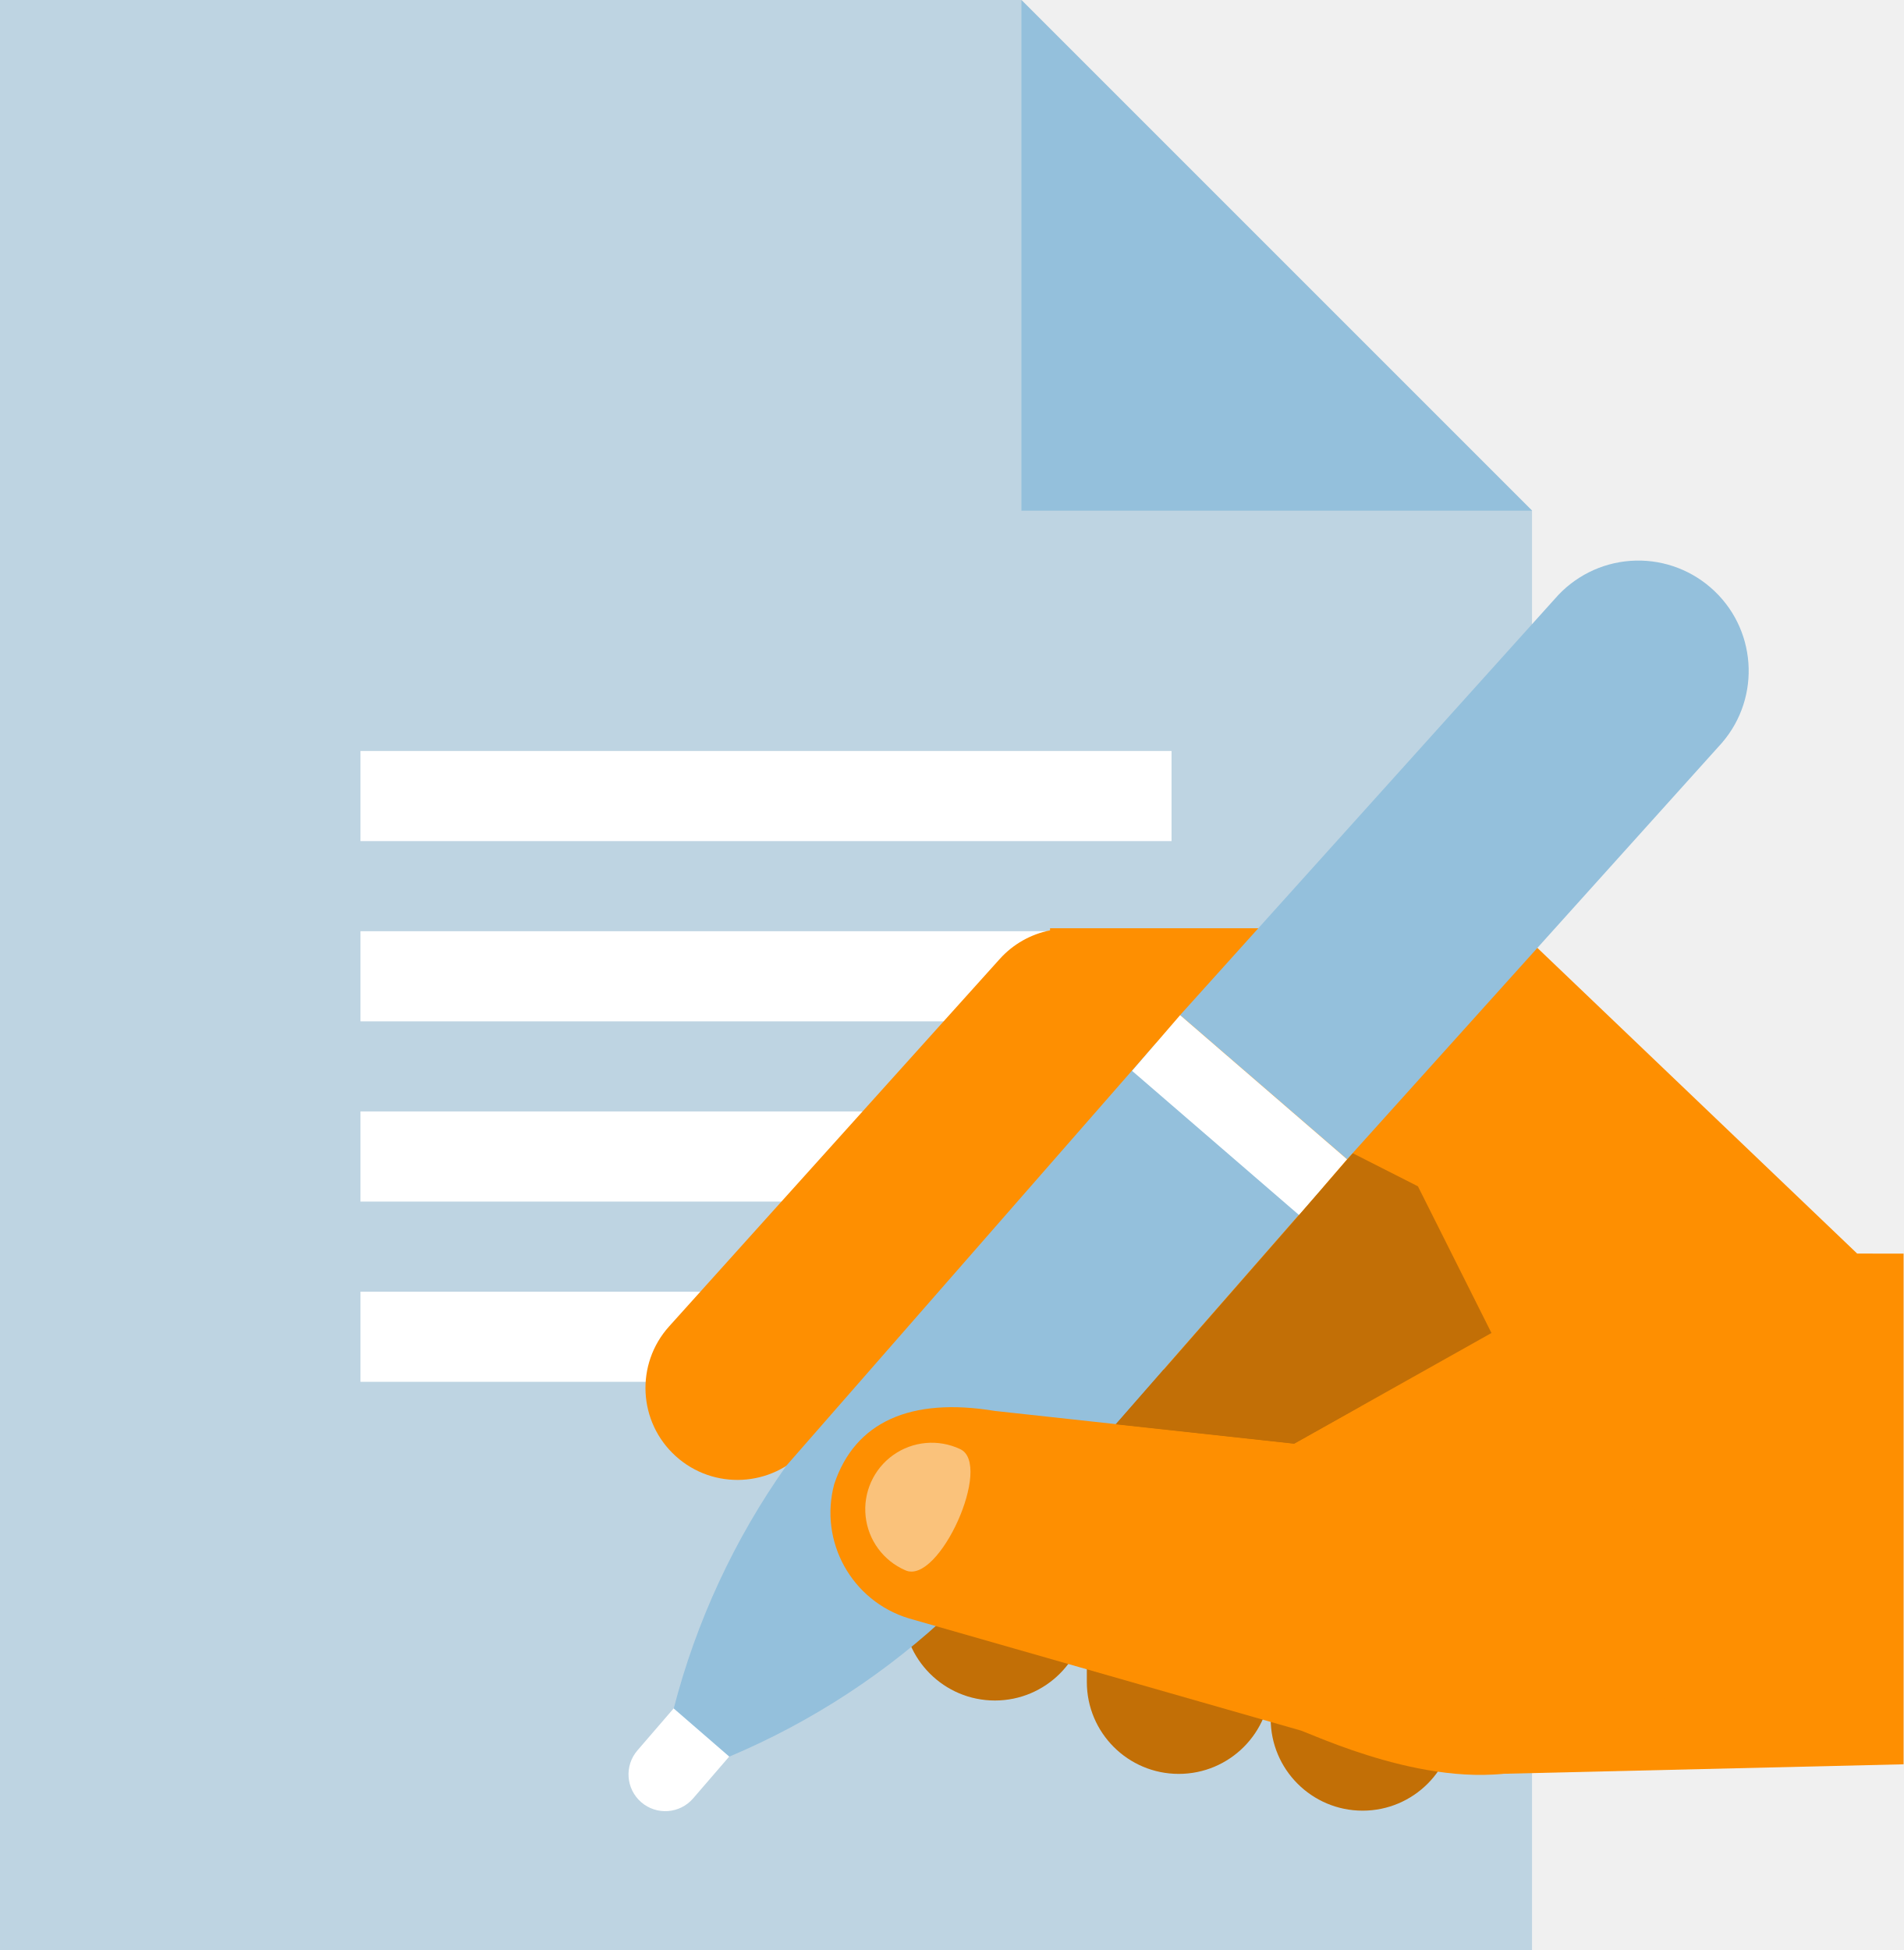
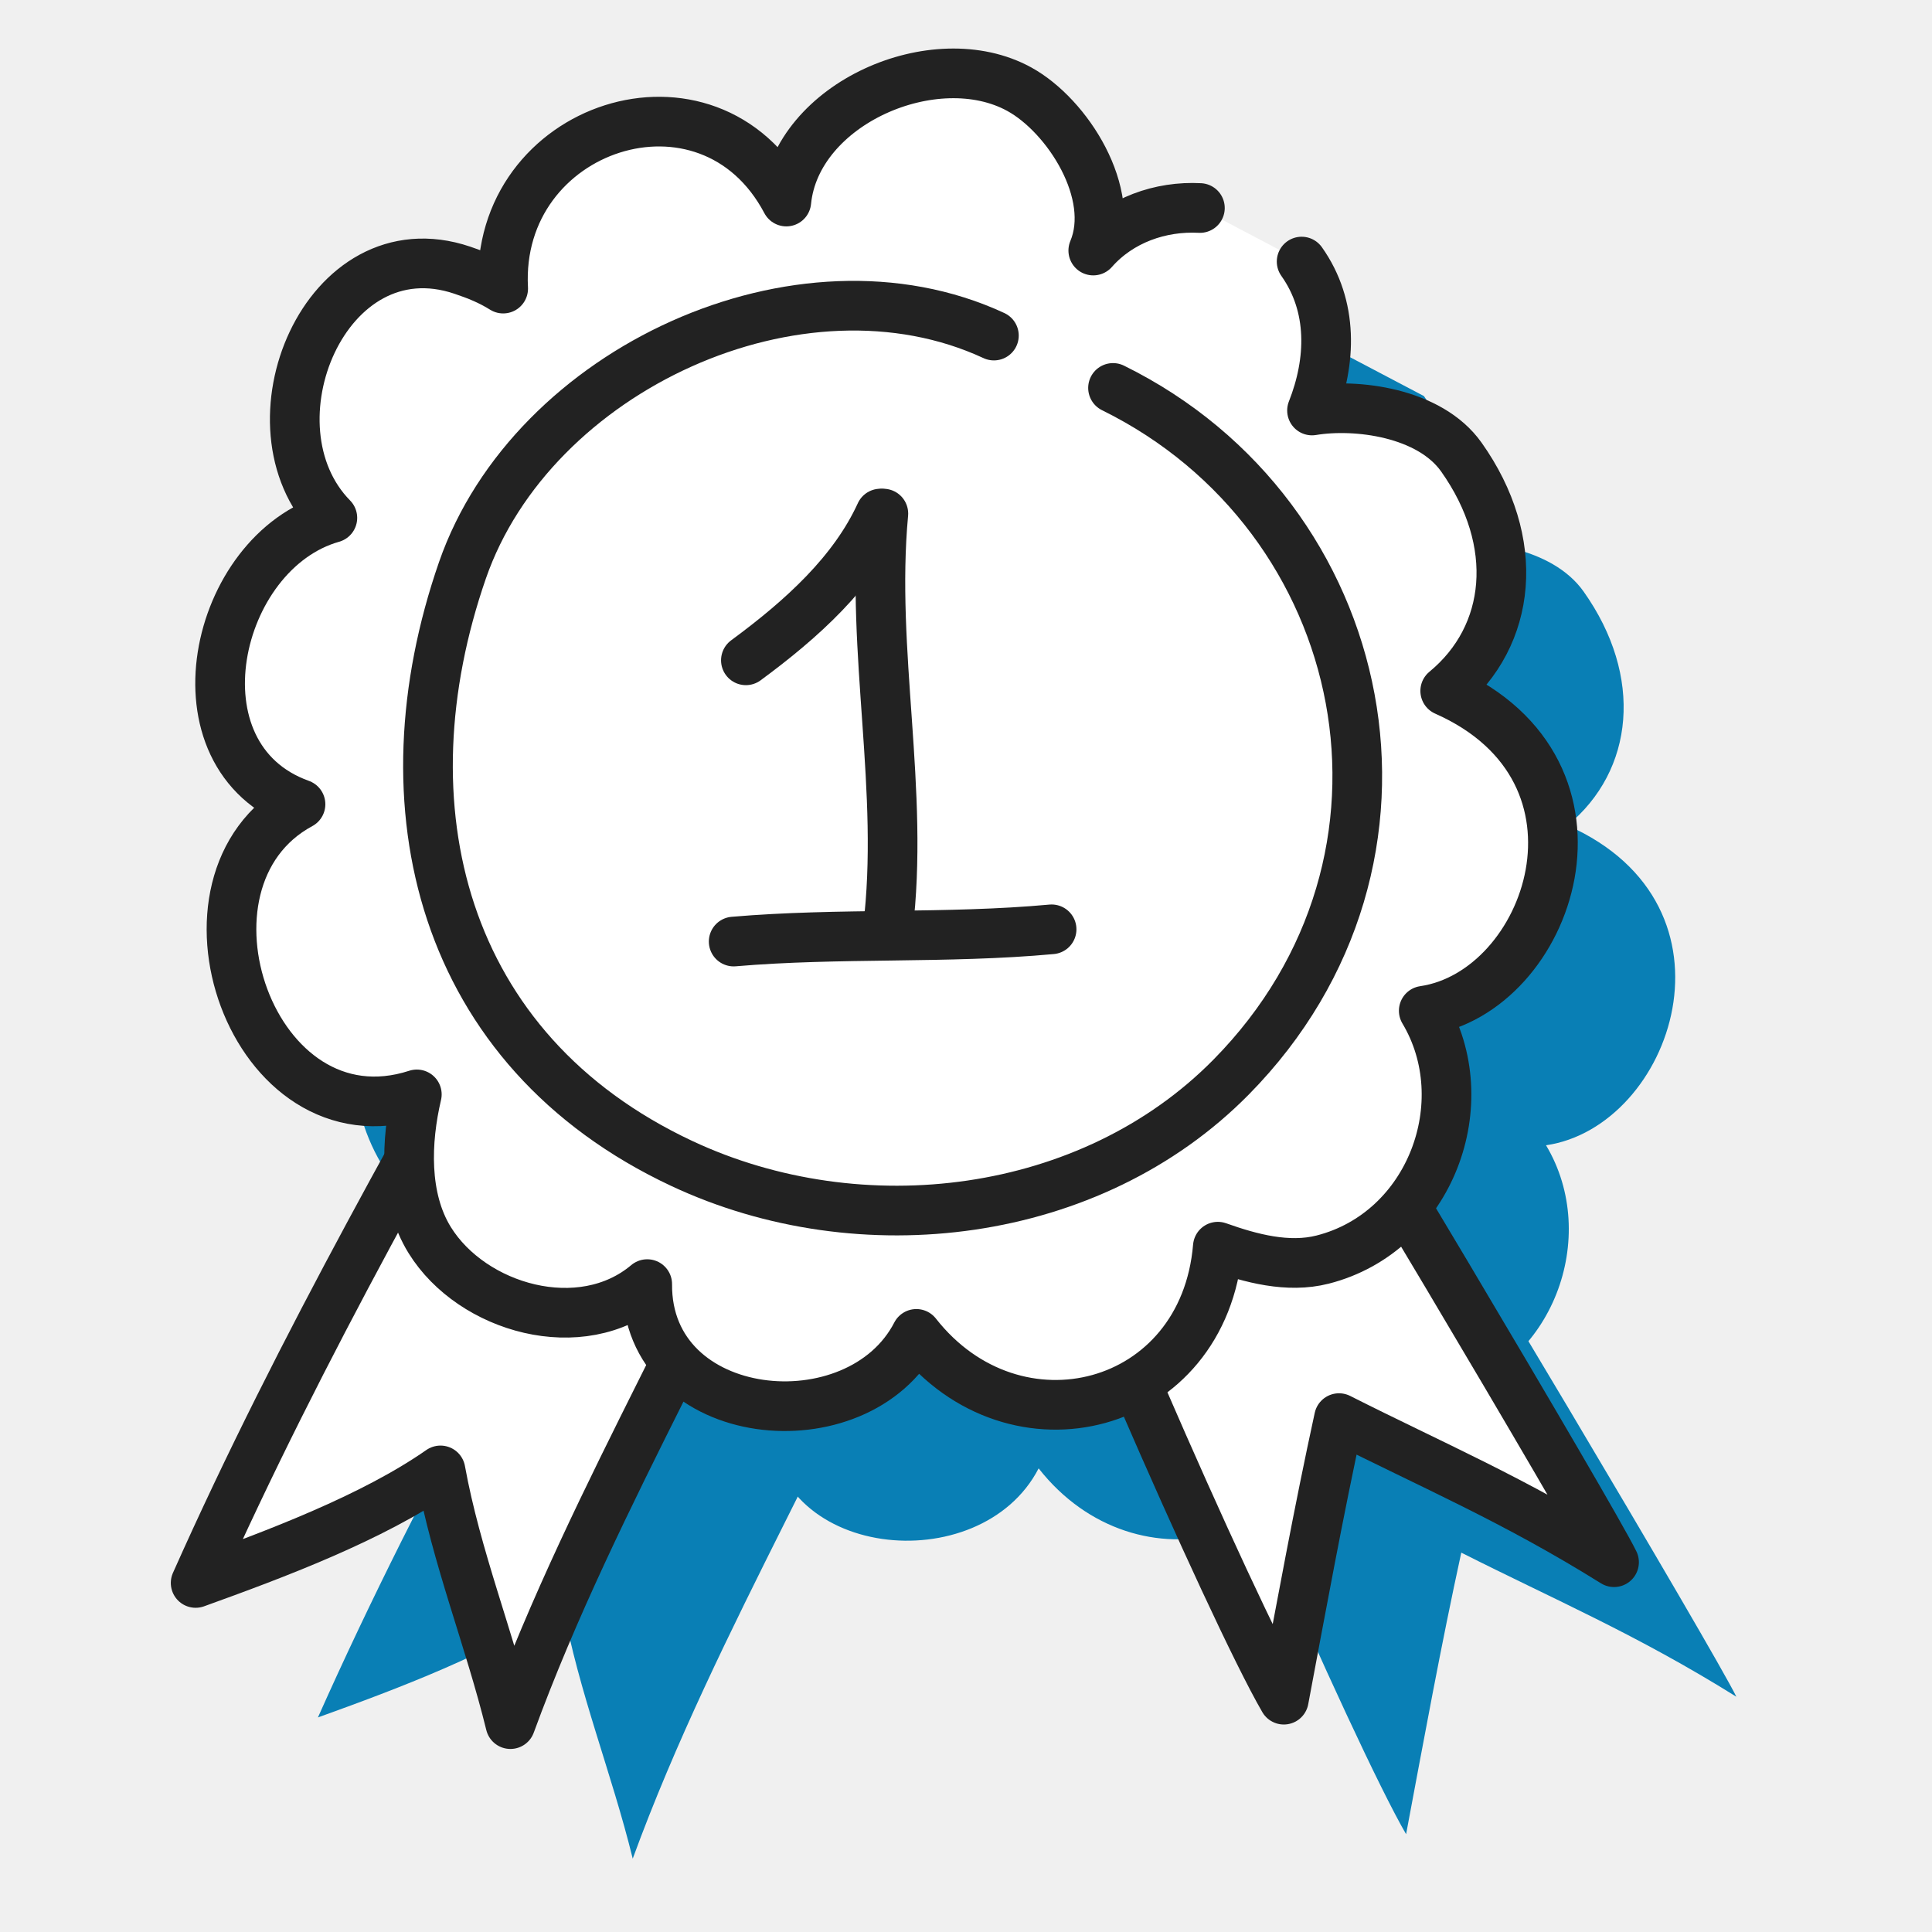
- <svg xmlns="http://www.w3.org/2000/svg" height="64.915" width="63.369">
-   <path d="M51 64.915H0V0h34l17 17z" fill="#2980b9" opacity=".25" />
-   <path d="M51.003 17h-17V0z" fill="#94c0dc" />
-   <g fill="#fff">
-     <path d="M12 25h27v3H12zM12 31h25v3H12zM12 37h27v3H12zM12 43h20v3H12z" />
-   </g>
-   <path d="m61.824 41.731-11.016-10.53a5.827 5.827 0 0 0-2.388-.3H34.955v.071a3.05 3.05 0 0 0-1.663.94L22.275 44.155a3.061 3.061 0 1 0 4.547 4.1l9.355-10v11.01h13.466v9.793l13.726-.325v-17z" fill="#fe8f01" />
-   <path d="M48.421 46.816H42.3v10.4a3.06 3.06 0 1 0 6.121 0zM42.3 45.592h-6.12v10.4a3.06 3.06 0 0 0 6.121 0zm-6.121-1.224h-6.12v9.181a3.06 3.06 0 1 0 6.121 0z" fill="#c26f06" />
-   <path d="m24.672 58.015-1.852-1.6-1.6 1.855a1.224 1.224 0 0 0 .127 1.726 1.224 1.224 0 0 0 1.726-.127z" fill="#fff" />
-   <path d="M56.941 19.556a3.669 3.669 0 0 0-5.178.376l-12.477 13.86 5.559 4.8 12.475-13.86a3.669 3.669 0 0 0-.379-5.176zM24.278 58.478a24.778 24.778 0 0 0 7.456-4.884l12.309-14.071-5.558-4.8-12.307 14.069a24.72 24.72 0 0 0-3.75 8.083z" fill="#94c0dc" />
-   <path d="m39.286 33.793 5.558 4.8-1.6 1.855-5.558-4.8z" fill="#fff" />
-   <path d="M27.773 49.397a3.677 3.677 0 0 0 2.481 4.478l13.07 3.74c.881.342 5.144 2.281 8.209 1.087a22.608 22.608 0 0 0 6.363-4.14l-8.25-10.193-6.566 3.686-9.96-1.085c-2.81-.465-4.654.365-5.346 2.427" fill="#fe8f01" />
-   <path d="M30.14 52.275a2.214 2.214 0 1 1 1.818-4.037c1.114.5-.7 4.538-1.818 4.037" fill="#f5f5f5" opacity=".5" />
-   <path d="m43.243 40.451-6.091 6.964 5.932.646 6.566-3.686-2.448-4.883-2.167-1.1-.185.206-.8.927-.034.039z" fill="#c26f06" />
+ <svg xmlns="http://www.w3.org/2000/svg" fill="none" viewBox="0 0 72 72">
+   <path fill="#097FB5" fill-rule="evenodd" d="M34.857 44.519c-1.857-1.344-3.93-2.488-5.879-3.686-1.189-.731-2.324-1.952-3.585-2.554-4.752 8.443-9.61 16.89-13.545 25.725 2.944-1.06 6.592-2.425 9.126-4.194.588 3.236 1.828 6.282 2.606 9.456 3.17-8.667 8.22-16.567 11.509-25.186M50.934 40.101c-2.318 1.471-6.1 3.74-8.554 4.99 1.197 4.154 8.063 19.896 10.021 23.264.655-3.486 1.3-7.027 2.057-10.493 3.46 1.748 6.523 3.042 10.251 5.37-.827-1.692-11.242-19.228-13.775-23.13Z" clip-rule="evenodd" />
+   <path fill="#097FB5" fill-rule="evenodd" d="M49.274 12.765c-1.469-.077-2.968.443-3.974 1.585.892-2.117-.955-5.025-2.759-6.014-3.137-1.722-8.317.529-8.68 4.188-2.892-5.471-10.88-2.829-10.552 3.244-.49-.306-.966-.498-1.521-.685-5.11-1.727-8.201 5.811-4.845 9.228-4.422 1.251-6.12 8.904-1.187 10.673-5.238 2.831-1.813 12.808 4.335 10.813-.407 1.73-.493 3.861.48 5.431 1.578 2.547 5.646 3.715 8.106 1.64-.041 5.28 7.863 6.053 10.03 1.854 3.671 4.678 10.718 2.874 11.235-3.25 1.224.436 2.614.812 3.907.482 4.02-1.025 5.807-5.863 3.767-9.273 4.715-.69 7.575-8.919.8-11.92 2.49-2.05 2.843-5.552.601-8.715-1.183-1.67-3.925-2.009-5.565-1.736.725-1.834.794-3.883-.387-5.55" clip-rule="evenodd" />
+   <path fill="#fff" fill-rule="evenodd" d="M30.3 39.506c-1.858-1.344-3.93-2.488-5.88-3.686-1.189-.73-2.323-1.952-3.584-2.554-4.753 8.443-9.61 16.89-13.545 25.726 2.944-1.061 6.59-2.425 9.125-4.194.588 3.236 1.828 6.282 2.606 9.455 3.17-8.667 8.22-16.567 11.509-25.186" clip-rule="evenodd" />
+   <path stroke="#222" stroke-linecap="round" stroke-linejoin="round" stroke-miterlimit="1.5" stroke-width="1.851" d="M30.3 39.506c-1.858-1.344-3.93-2.488-5.88-3.686-1.189-.73-2.323-1.952-3.584-2.554-4.753 8.443-9.61 16.89-13.545 25.726 2.944-1.061 6.59-2.425 9.125-4.194.588 3.236 1.828 6.282 2.606 9.455 3.17-8.667 8.22-16.567 11.509-25.186" />
+   <path fill="#fff" fill-rule="evenodd" stroke="#222" stroke-linecap="round" stroke-linejoin="round" stroke-miterlimit="1.5" stroke-width="1.851" d="M46.377 35.089c-2.318 1.47-6.101 3.74-8.554 4.99 1.197 4.153 8.063 19.896 10.021 23.263.655-3.485 1.3-7.026 2.057-10.493 3.46 1.749 6.523 3.043 10.25 5.37-.826-1.692-11.241-19.228-13.774-23.13Z" clip-rule="evenodd" />
+   <path fill="#fff" fill-rule="evenodd" d="M44.717 7.752c-1.469-.077-2.968.444-3.974 1.585.892-2.117-.955-5.025-2.759-6.014-3.137-1.721-8.317.53-8.68 4.188-2.892-5.47-10.88-2.828-10.552 3.244-.49-.306-.966-.498-1.521-.685-5.11-1.727-8.201 5.812-4.845 9.229-4.422 1.25-6.12 8.904-1.187 10.673-5.238 2.83-1.813 12.808 4.335 10.813-.407 1.73-.493 3.86.48 5.43 1.578 2.548 5.646 3.715 8.106 1.64-.041 5.28 7.863 6.053 10.03 1.855 3.671 4.677 10.718 2.874 11.235-3.25 1.224.435 2.613.811 3.907.481 4.02-1.025 5.807-5.863 3.767-9.273 4.715-.69 7.575-8.919.8-11.92 2.49-2.05 2.843-5.552.601-8.715-1.183-1.67-3.925-2.008-5.565-1.735.725-1.835.794-3.884-.387-5.55" clip-rule="evenodd" />
+   <path stroke="#222" stroke-linecap="round" stroke-linejoin="round" stroke-miterlimit="1.5" stroke-width="1.851" d="M44.717 7.752c-1.469-.077-2.968.444-3.974 1.585.892-2.117-.955-5.025-2.759-6.014-3.137-1.721-8.317.53-8.68 4.188-2.892-5.47-10.88-2.828-10.552 3.244-.49-.306-.966-.498-1.521-.685-5.11-1.727-8.201 5.812-4.845 9.229-4.422 1.25-6.12 8.904-1.187 10.673-5.238 2.83-1.813 12.808 4.335 10.813-.407 1.73-.493 3.86.48 5.43 1.578 2.548 5.646 3.715 8.106 1.64-.041 5.28 7.863 6.053 10.03 1.855 3.671 4.677 10.718 2.874 11.235-3.25 1.224.435 2.613.811 3.907.481 4.02-1.025 5.807-5.863 3.767-9.273 4.715-.69 7.575-8.919.8-11.92 2.49-2.05 2.843-5.552.601-8.715-1.183-1.67-3.925-2.008-5.565-1.735.725-1.835.794-3.884-.387-5.55" />
+   <path stroke="#222" stroke-linecap="round" stroke-linejoin="round" stroke-miterlimit="1.5" stroke-width="1.851" d="M37.04 12.506c-7.228-3.357-17.205 1.258-19.804 8.742-3.04 8.76-.841 17.888 8.179 22.114 6.668 3.123 15.236 2.085 20.468-3.225 8.007-8.125 5.284-20.908-4.404-25.68" />
+   <path stroke="#222" stroke-linecap="round" stroke-linejoin="round" stroke-miterlimit="1.5" stroke-width="1.851" d="M27.797 24.608c2.11-1.553 4.016-3.29 5.013-5.469" />
+   <path fill="#fff" fill-rule="evenodd" d="M32.92 19.14c-.479 5.163.798 10.335.165 15.493l-.166-15.494Z" clip-rule="evenodd" />
+   <path stroke="#222" stroke-linecap="round" stroke-linejoin="round" stroke-miterlimit="1.5" stroke-width="1.851" d="M32.92 19.14c-.479 5.163.798 10.335.165 15.493" />
+   <path fill="#fff" fill-rule="evenodd" d="M27.342 35.089c3.923-.337 7.957-.096 11.848-.456l-11.848.456Z" clip-rule="evenodd" />
+   <path stroke="#222" stroke-linecap="round" stroke-linejoin="round" stroke-miterlimit="1.5" stroke-width="1.851" d="M27.342 35.089c3.923-.337 7.957-.096 11.848-.456" />
</svg>
